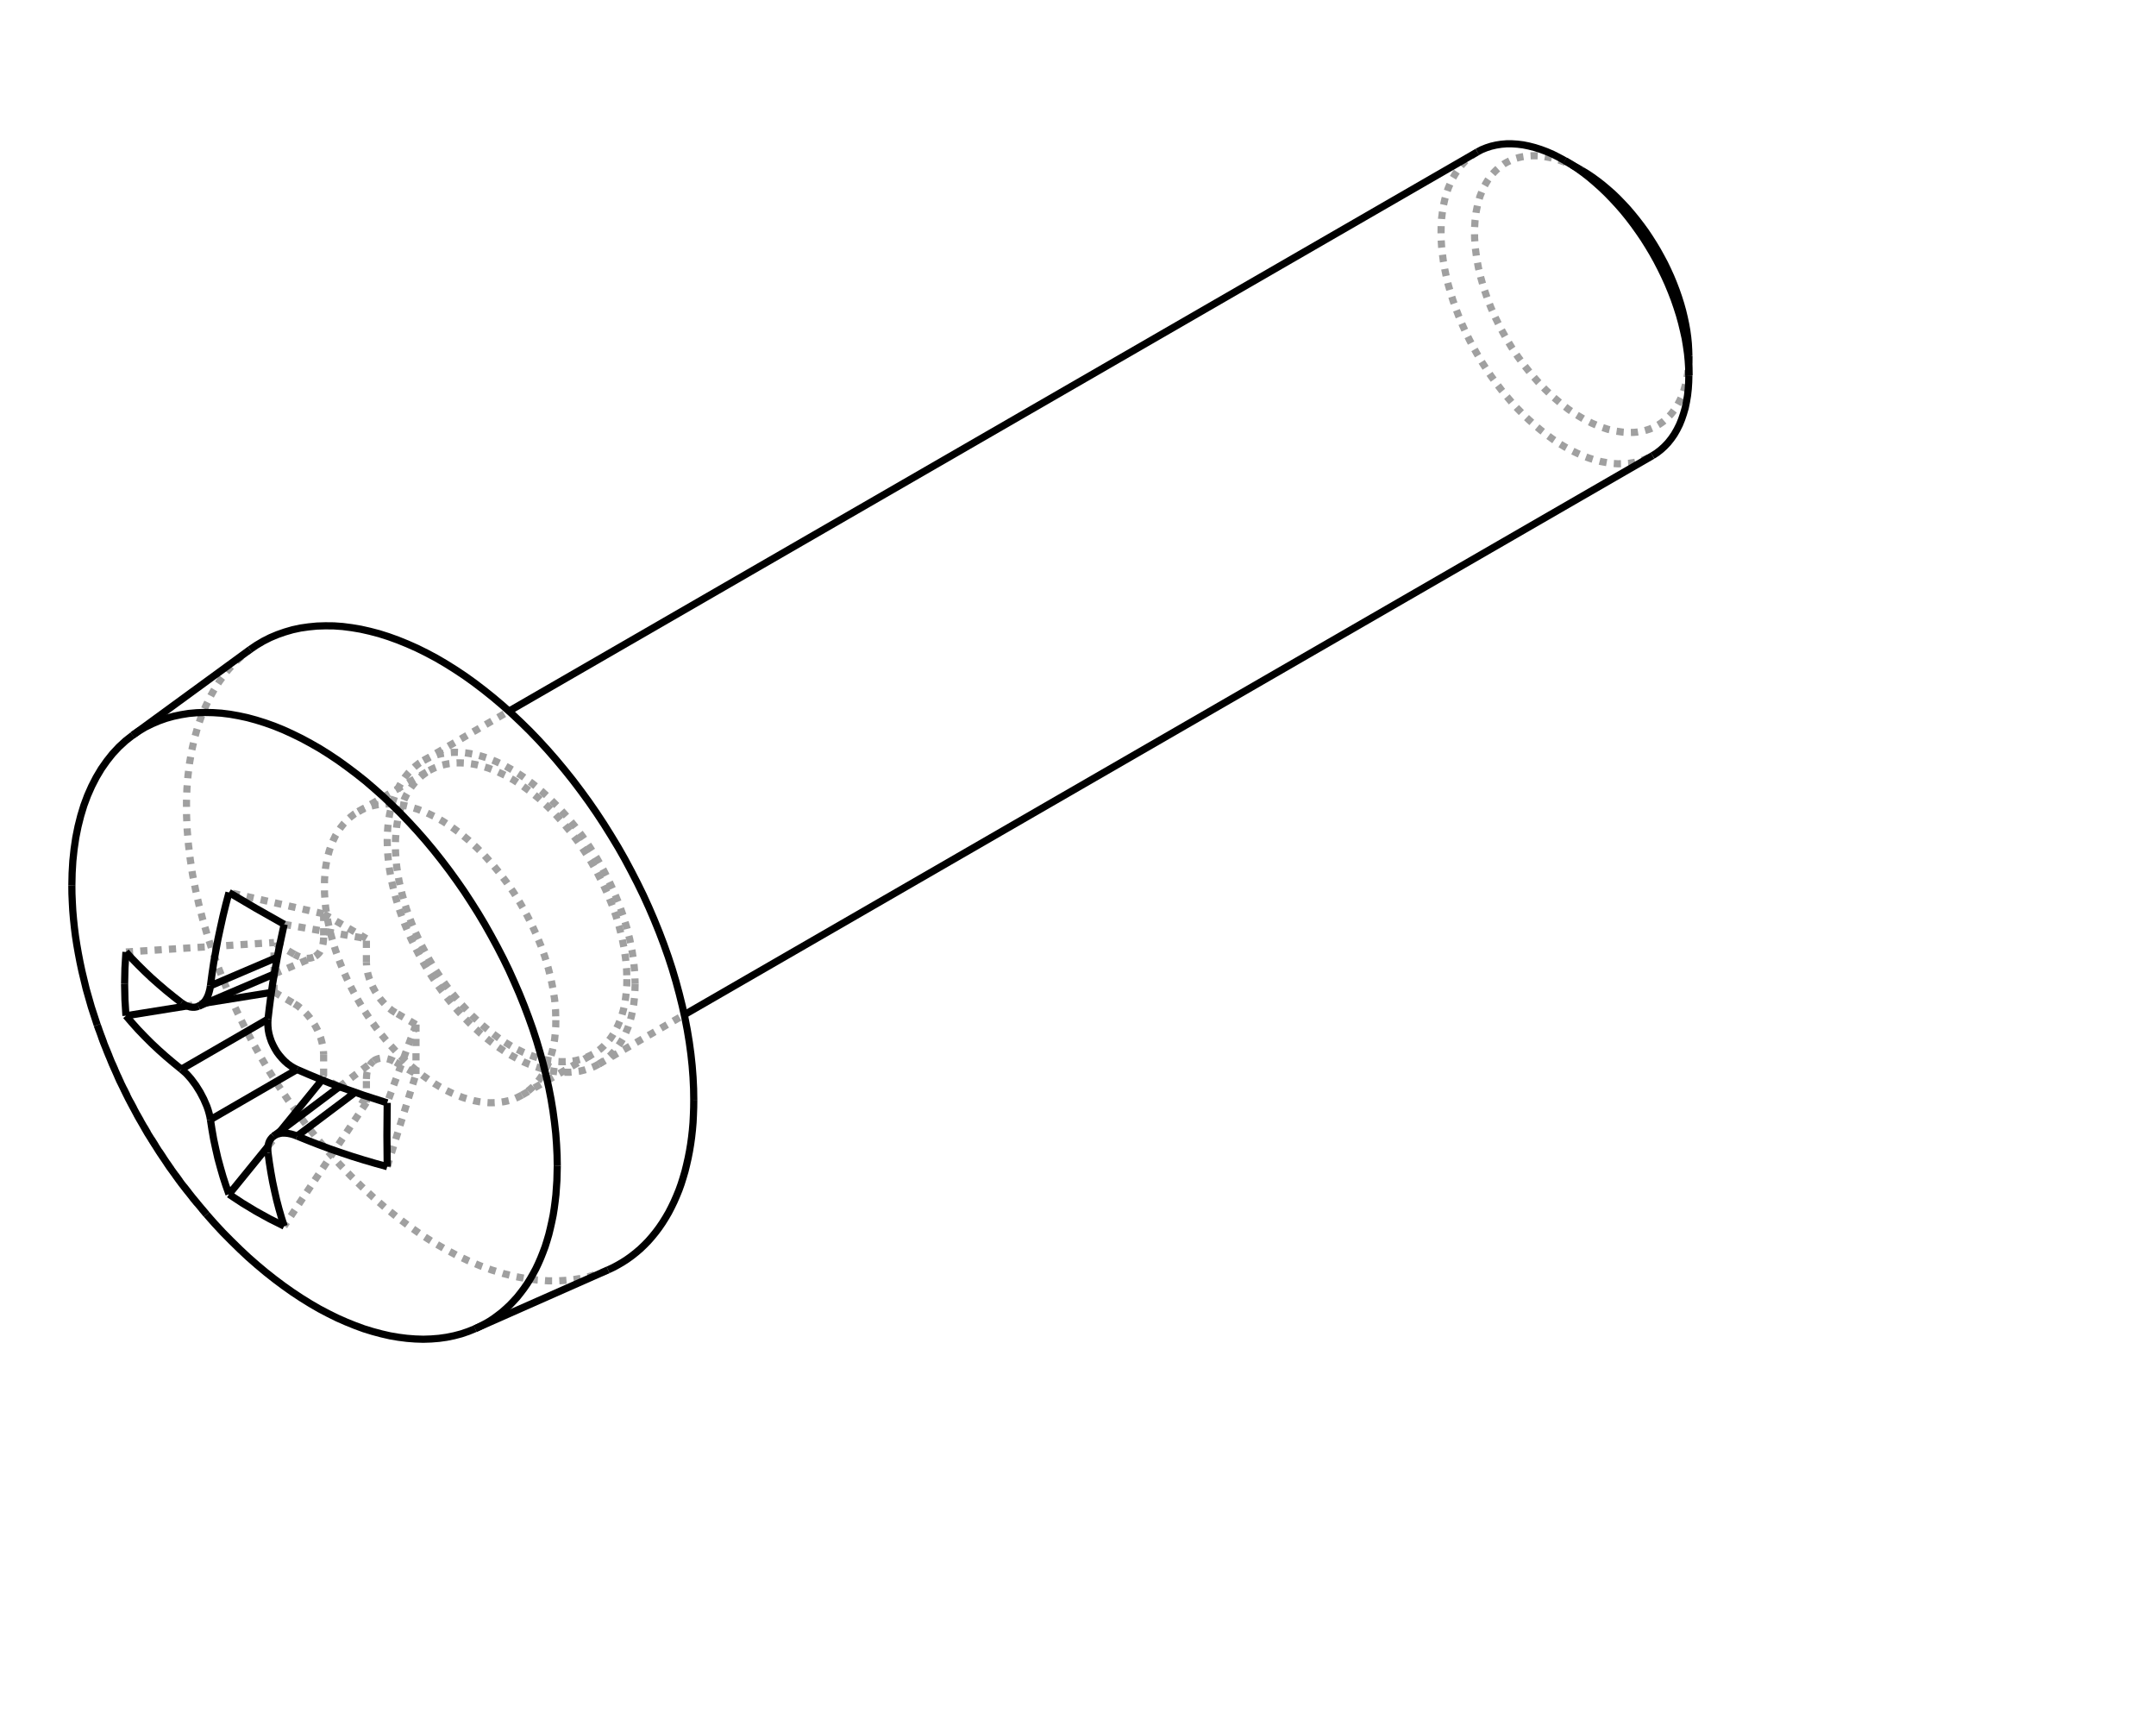
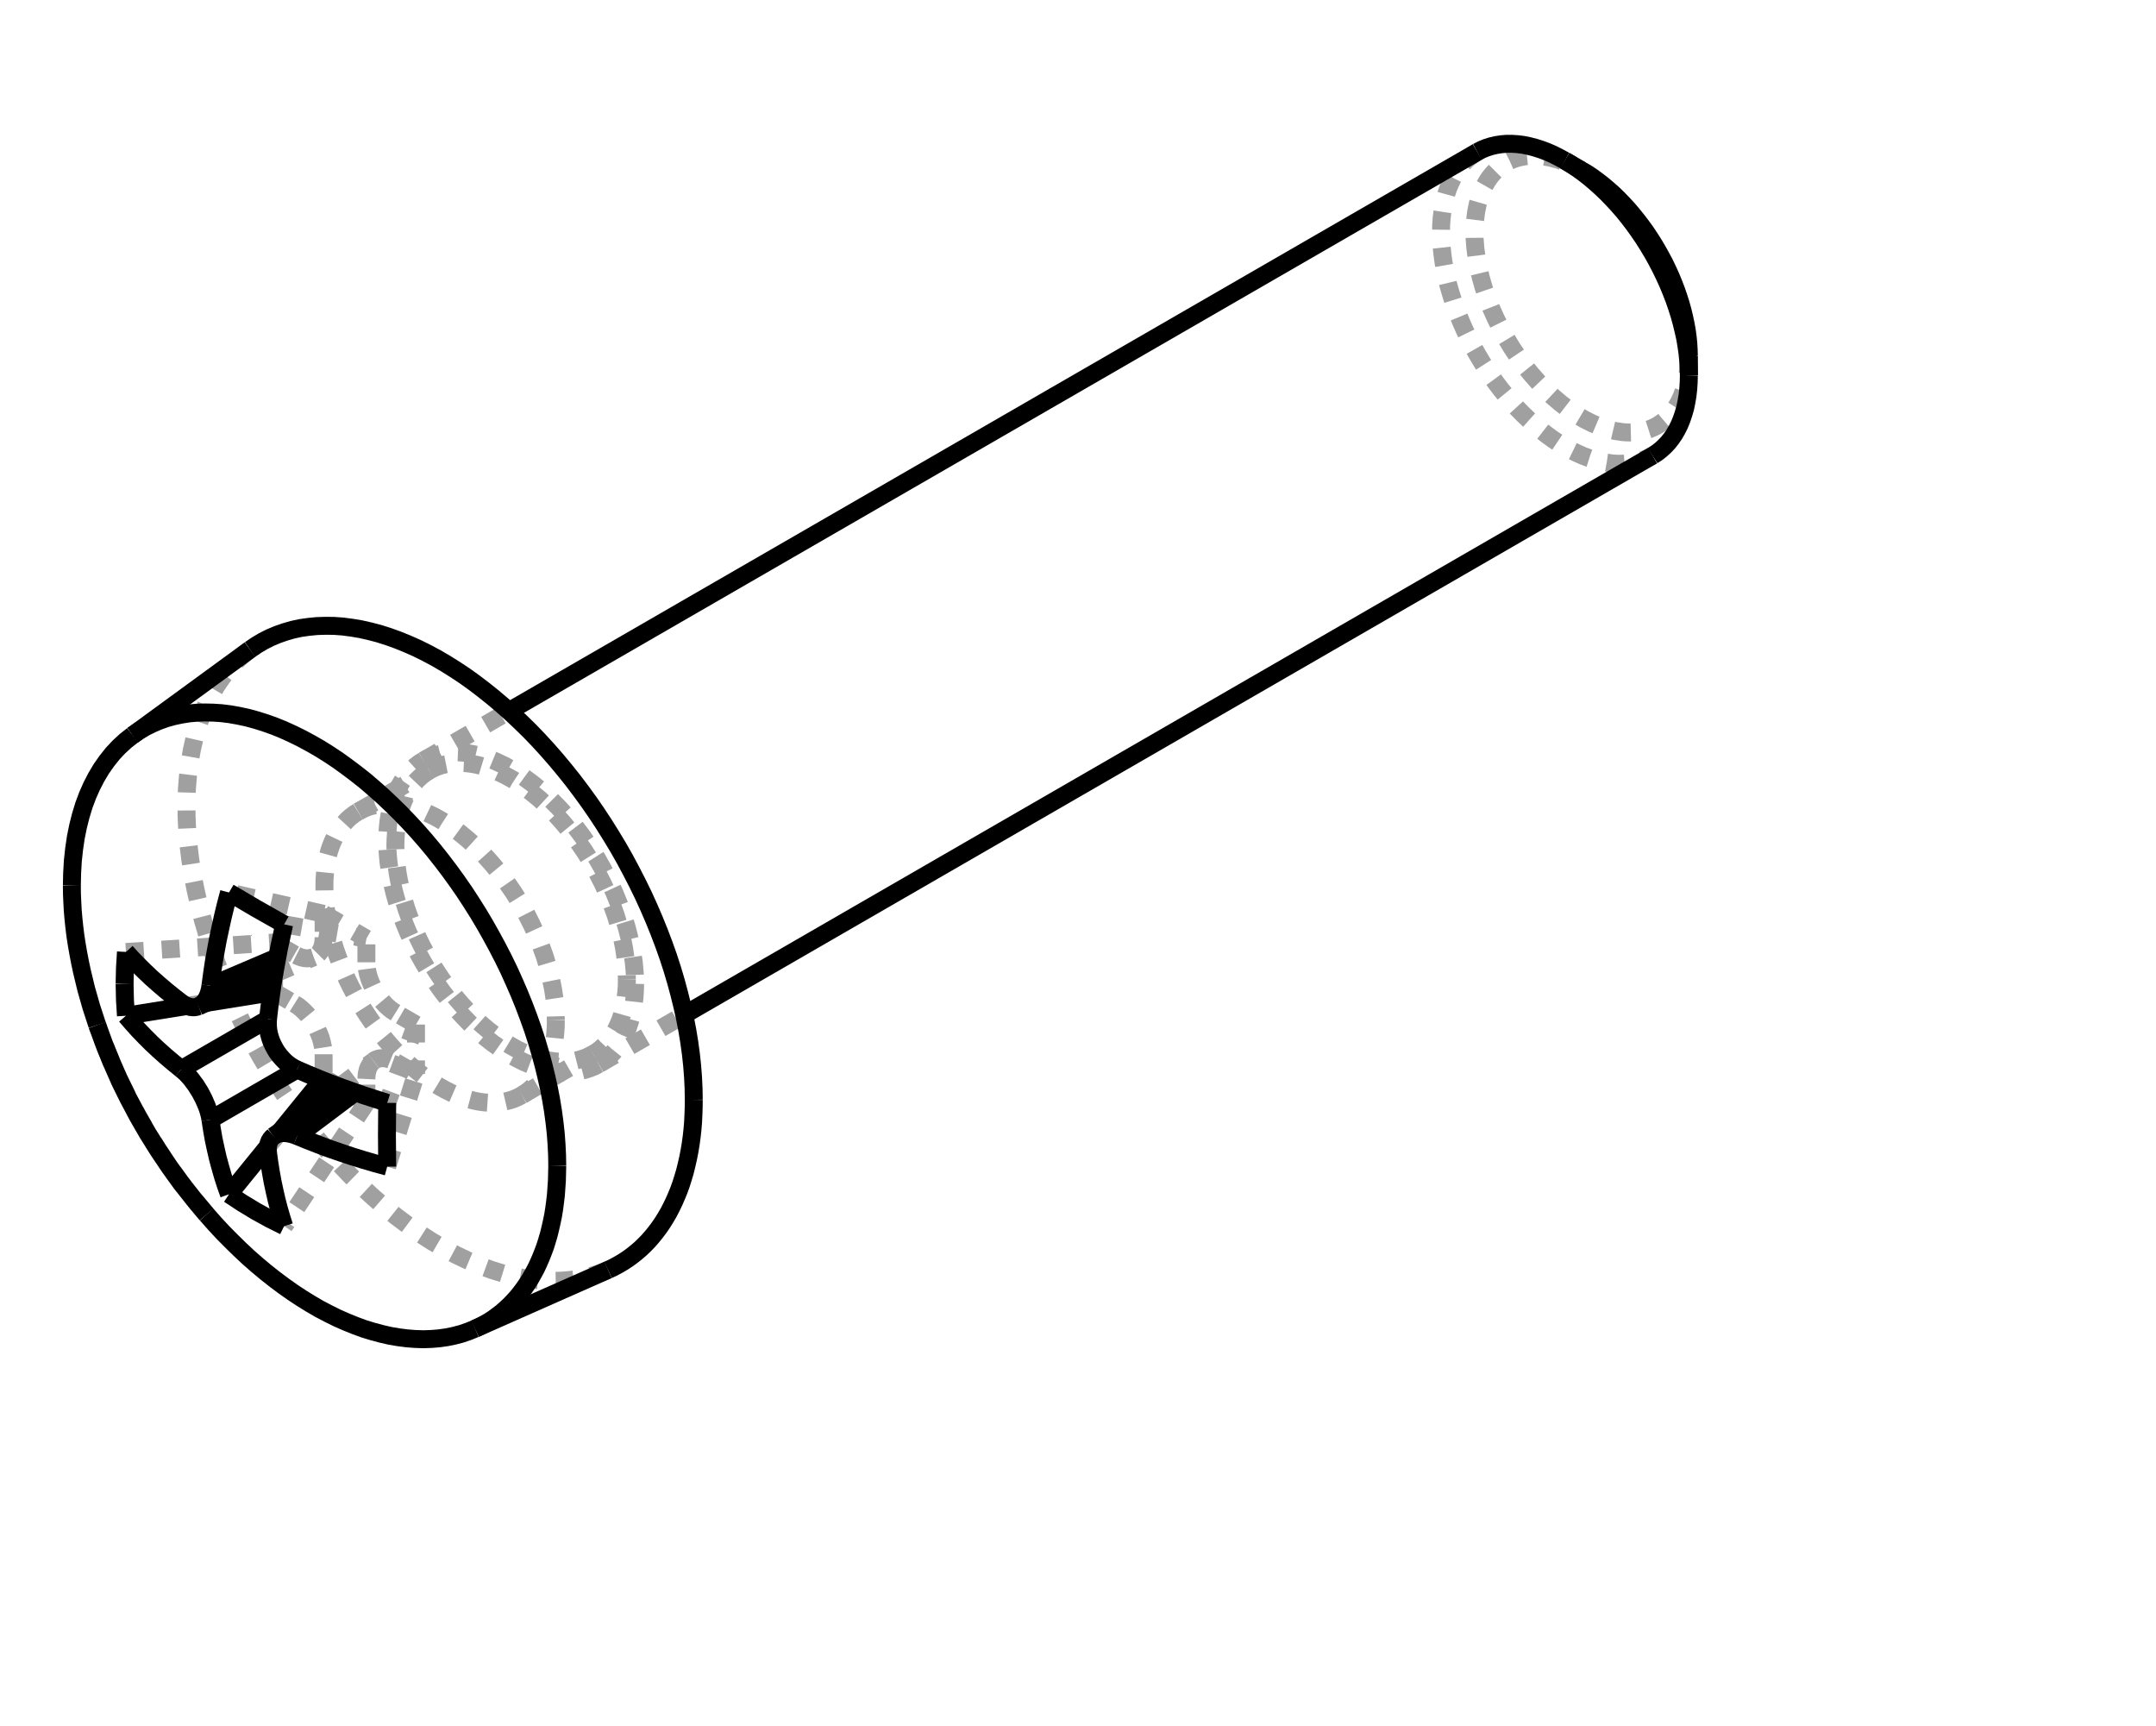
<svg xmlns="http://www.w3.org/2000/svg" width="300.0" height="240.0">
-   <g transform="scale(12.47999, -12.47999)   translate(4.907218,-10.62701)" stroke-width="0.08" fill="none">
-     <g stroke="rgb(160,160,160)" fill="none" stroke-dasharray="0.08,0.08">
+   <g transform="scale(12.47999, -12.47999)   translate(4.907218,-10.62701)" stroke-width="0.2" fill="none">
+     <g stroke="rgb(160,160,160)" fill="none" stroke-dasharray="0.2,0.2">
      <path d="M11.564,8.933 L11.517,8.903 L11.473,8.869 L11.431,8.832 L11.392,8.79 L11.356,8.745 L11.323,8.696 L11.292,8.644 L11.265,8.588 L11.24,8.529 L11.219,8.467 L11.201,8.402 L11.186,8.334 L11.175,8.264 L11.166,8.191 L11.161,8.116 L11.16,8.038 L11.161,7.959 L11.166,7.878 L11.175,7.796 L11.186,7.712 L11.201,7.627 L11.219,7.541 L11.24,7.454 L11.265,7.367 L11.292,7.28 L11.323,7.192 L11.356,7.105 L11.392,7.018 L11.431,6.931 L11.473,6.845 L11.517,6.76 L11.564,6.677 L11.613,6.594 L11.665,6.513 L11.718,6.434 L11.774,6.357 L11.831,6.282 L11.89,6.21 L11.95,6.14 L12.012,6.072 L12.076,6.007 L12.14,5.946 L12.206,5.887 L12.272,5.832 L12.339,5.78 L12.406,5.731 L12.473,5.686 L12.541,5.645 L12.609,5.608 L12.677,5.575 L12.744,5.545 L12.811,5.52 L12.877,5.499 L12.942,5.482 L13.007,5.47 L13.07,5.461 L13.132,5.457 L13.193,5.458 L13.252,5.462 L13.309,5.471 L13.364,5.484 L13.418,5.501 L13.469,5.523 L13.518,5.548 " />
      <path d="M13.923,6.659 L13.92,6.559 L13.91,6.464 L13.894,6.373 L13.871,6.288 L13.843,6.208 L13.826,6.171 L13.808,6.135 L13.789,6.101 L13.768,6.068 L13.745,6.037 L13.722,6.008 L13.696,5.981 L13.67,5.956 L13.642,5.932 L13.613,5.911 L13.583,5.891 L13.552,5.873 L13.52,5.858 L13.486,5.844 L13.452,5.833 L13.416,5.823 L13.38,5.816 L13.342,5.81 L13.304,5.807 L13.265,5.806 L13.226,5.807 L13.185,5.81 L13.103,5.822 L13.018,5.842 L12.932,5.871 L12.845,5.908 L12.757,5.952 L12.669,6.004 L12.582,6.063 L12.495,6.13 L12.409,6.203 L12.325,6.282 L12.244,6.367 L12.165,6.457 L12.089,6.552 L12.016,6.651 L11.947,6.754 L11.883,6.861 L11.823,6.97 L11.768,7.081 L11.718,7.193 L11.674,7.306 L11.635,7.42 L11.603,7.533 L11.576,7.645 L11.556,7.756 L11.542,7.864 L11.534,7.97 L11.533,8.072 L11.539,8.17 L11.551,8.264 L11.569,8.353 L11.593,8.436 L11.624,8.514 L11.641,8.55 L11.661,8.585 L11.681,8.618 L11.703,8.65 L11.726,8.679 L11.751,8.707 L11.777,8.733 L11.804,8.757 L11.833,8.779 L11.862,8.8 L11.893,8.818 L11.925,8.834 L11.959,8.849 L11.993,8.861 L12.028,8.871 L12.064,8.879 L12.101,8.885 L12.139,8.889 L12.178,8.891 L12.217,8.891 L12.257,8.889 L12.298,8.884 L12.381,8.869 L12.466,8.846 L12.553,8.815 L12.64,8.775 L12.728,8.728 " />
      <path d="M-0.497,-0.662 L-0.534,-0.639 L-0.57,-0.611 L-0.605,-0.579 L-0.638,-0.543 L-0.67,-0.505 L-0.7,-0.463 L-0.727,-0.42 L-0.751,-0.374 L-0.772,-0.328 L-0.79,-0.281 L-0.804,-0.234 L-0.814,-0.188 L-0.82,-0.143 L-0.822,-0.1 " />
      <path d="M-0.269,-0.794 L-0.497,-0.662 " />
      <path d="M-0.269,-0.794 L-0.59,-1.667 " />
      <path d="M-0.269,-0.794 L-0.269,-1.345 " />
      <path d="M-0.59,-2.378 L-0.269,-1.345 " />
      <path d="M-0.497,-1.213 L-0.269,-1.345 " />
      <path d="M-0.822,-1.401 L-0.821,-1.382 L-0.82,-1.363 L-0.818,-1.345 L-0.815,-1.328 L-0.811,-1.312 L-0.807,-1.296 L-0.801,-1.281 L-0.795,-1.267 L-0.788,-1.254 L-0.78,-1.241 L-0.772,-1.229 L-0.763,-1.219 L-0.753,-1.209 L-0.742,-1.201 " />
      <path d="M-0.742,-1.201 L-0.729,-1.191 L-0.715,-1.184 L-0.7,-1.178 L-0.684,-1.173 L-0.667,-1.17 L-0.65,-1.169 L-0.632,-1.169 L-0.614,-1.171 L-0.595,-1.174 L-0.576,-1.179 L-0.557,-1.185 L-0.537,-1.193 L-0.517,-1.202 L-0.497,-1.213 " />
      <path d="M-0.822,-1.664 L-0.822,-1.401 " />
      <path d="M-0.822,-1.664 L-1.739,-3.041 " />
      <path d="M-0.822,-1.664 L-1.126,-1.489 " />
      <path d="M-1.141,-1.48 L-1.299,-1.389 " />
      <path d="M-1.919,-2.151 L-1.78,-1.98 " />
      <path d="M-1.318,-1.412 L-1.299,-1.389 " />
      <path d="M-1.299,-1.125 L-1.299,-1.389 " />
      <path d="M-1.299,0.176 L-1.3,0.153 L-1.302,0.131 L-1.305,0.111 L-1.309,0.091 L-1.314,0.072 L-1.321,0.054 L-1.329,0.037 L-1.337,0.022 L-1.347,0.007 L-1.358,-0.005 L-1.37,-0.017 L-1.383,-0.027 L-1.396,-0.036 L-1.411,-0.043 " />
      <path d="M-1.411,-0.043 L-1.424,-0.047 L-1.437,-0.051 L-1.451,-0.054 L-1.465,-0.055 L-1.48,-0.056 L-1.495,-0.055 L-1.51,-0.054 L-1.526,-0.051 L-1.542,-0.047 L-1.558,-0.042 L-1.574,-0.036 L-1.591,-0.029 L-1.607,-0.021 L-1.624,-0.012 " />
      <path d="M-1.299,0.44 L-1.299,0.176 " />
      <path d="M-1.299,0.44 L-2.354,0.678 " />
      <path d="M-1.624,-0.563 L-1.587,-0.586 L-1.552,-0.614 L-1.517,-0.646 L-1.483,-0.681 L-1.451,-0.72 L-1.421,-0.761 L-1.394,-0.805 L-1.37,-0.85 L-1.349,-0.897 L-1.331,-0.944 L-1.318,-0.991 L-1.308,-1.037 L-1.301,-1.082 L-1.299,-1.125 " />
      <path d="M-1.852,-0.431 L-1.624,-0.563 " />
      <path d="M-1.852,-0.431 L-1.882,-0.436 " />
      <path d="M-2.604,-0.552 L-2.822,-0.587 " />
      <path d="M-1.739,0.323 L-0.822,0.164 " />
      <path d="M-0.822,-0.1 L-0.822,0.164 " />
      <path d="M-1.299,0.44 L-0.822,0.164 " />
      <path d="M-3.503,0.015 L-1.852,0.12 " />
      <path d="M-1.624,-0.012 L-1.852,0.12 " />
      <path d="M-1.852,-0.431 L-1.852,-0.248 " />
      <path d="M-1.852,-0.231 L-1.852,0.12 " />
      <path d="M2.082,-0.288 L2.081,-0.36 L2.076,-0.43 L2.068,-0.498 L2.058,-0.564 L2.044,-0.628 L2.027,-0.688 L2.007,-0.746 L1.984,-0.801 L1.959,-0.853 L1.93,-0.902 L1.899,-0.948 L1.865,-0.99 L1.828,-1.029 L1.79,-1.064 L1.748,-1.096 L1.704,-1.123 " />
      <path d="M1.704,-1.123 L1.659,-1.147 L1.611,-1.167 L1.561,-1.183 L1.509,-1.196 L1.455,-1.204 L1.4,-1.208 L1.344,-1.208 L1.286,-1.205 L1.227,-1.197 L1.167,-1.185 L1.106,-1.169 L1.044,-1.15 L0.981,-1.126 L0.918,-1.099 L0.855,-1.068 L0.792,-1.033 L0.729,-0.995 L0.665,-0.953 L0.603,-0.907 L0.54,-0.859 L0.478,-0.807 L0.417,-0.752 L0.357,-0.695 L0.298,-0.634 L0.24,-0.571 L0.184,-0.506 L0.129,-0.438 L0.075,-0.368 L0.023,-0.296 L-0.027,-0.222 L-0.075,-0.147 L-0.121,-0.07 L-0.164,0.009 L-0.206,0.088 L-0.245,0.168 L-0.281,0.249 L-0.315,0.33 L-0.346,0.412 L-0.375,0.494 L-0.4,0.575 L-0.423,0.657 L-0.443,0.738 L-0.46,0.818 L-0.474,0.897 L-0.485,0.976 L-0.492,1.053 L-0.497,1.128 L-0.499,1.202 L-0.497,1.275 L-0.492,1.345 L-0.485,1.413 L-0.474,1.479 L-0.46,1.542 L-0.443,1.603 L-0.423,1.661 L-0.4,1.716 L-0.375,1.768 L-0.346,1.817 L-0.315,1.862 L-0.281,1.905 L-0.245,1.943 L-0.206,1.978 L-0.164,2.01 L-0.121,2.038 " />
      <path d="M-0.121,2.038 L-0.086,2.056 L-0.051,2.072 L-0.014,2.086 L0.023,2.098 L0.062,2.107 L0.102,2.115 L0.142,2.12 L0.184,2.123 L0.226,2.123 L0.269,2.121 L0.313,2.117 L0.357,2.111 L0.402,2.103 L0.448,2.092 L0.54,2.064 L0.634,2.027 L0.729,1.982 L0.824,1.929 L0.918,1.867 L1.013,1.798 L1.106,1.722 L1.197,1.638 L1.286,1.549 L1.372,1.453 L1.455,1.352 L1.535,1.247 L1.611,1.136 L1.682,1.023 L1.748,0.906 L1.809,0.787 L1.865,0.666 L1.915,0.543 L1.959,0.421 L1.996,0.298 L2.027,0.177 L2.051,0.057 L2.068,-0.061 L2.079,-0.176 L2.082,-0.288 " />
      <path d="M1.29,-0.745 L1.289,-0.817 L1.284,-0.888 L1.277,-0.956 L1.266,-1.021 L1.252,-1.085 L1.235,-1.146 L1.215,-1.204 L1.192,-1.259 L1.167,-1.311 L1.138,-1.36 L1.107,-1.405 L1.073,-1.447 L1.037,-1.486 L0.998,-1.521 L0.956,-1.553 L0.913,-1.58 " />
      <path d="M0.913,-1.58 L0.867,-1.604 L0.819,-1.625 L0.769,-1.641 L0.717,-1.653 L0.663,-1.661 L0.608,-1.665 L0.552,-1.666 L0.494,-1.662 L0.435,-1.654 L0.375,-1.642 L0.314,-1.626 L0.252,-1.607 L0.189,-1.583 L0.126,-1.556 L0.063,-1.525 L2.8515149547999626e-13,-1.49 L-0.063,-1.452 L-0.126,-1.41 L-0.189,-1.365 L-0.252,-1.316 L-0.314,-1.264 L-0.375,-1.21 L-0.435,-1.152 L-0.494,-1.092 L-0.552,-1.028 L-0.608,-0.963 L-0.663,-0.895 L-0.717,-0.825 L-0.769,-0.753 L-0.819,-0.679 L-0.867,-0.604 L-0.912,-0.527 L-0.956,-0.449 L-0.998,-0.369 L-1.037,-0.289 L-1.073,-0.208 L-1.107,-0.127 L-1.138,-0.045 L-1.167,0.036 L-1.192,0.118 L-1.215,0.199 L-1.235,0.28 L-1.252,0.361 L-1.266,0.44 L-1.277,0.518 L-1.284,0.595 L-1.289,0.671 L-1.29,0.745 L-1.289,0.817 L-1.284,0.888 L-1.277,0.956 L-1.266,1.021 L-1.252,1.085 L-1.235,1.146 L-1.215,1.204 L-1.192,1.259 L-1.167,1.311 L-1.138,1.36 L-1.107,1.405 L-1.073,1.447 L-1.037,1.486 L-0.998,1.521 L-0.956,1.553 L-0.912,1.58 " />
      <path d="M-0.912,1.58 L-0.878,1.599 L-0.843,1.615 L-0.806,1.629 L-0.769,1.641 L-0.73,1.65 L-0.69,1.658 L-0.65,1.663 L-0.608,1.665 L-0.566,1.666 L-0.523,1.664 L-0.479,1.66 L-0.435,1.654 L-0.39,1.646 L-0.344,1.635 L-0.252,1.607 L-0.158,1.57 L-0.063,1.525 L0.032,1.471 L0.126,1.41 L0.221,1.341 L0.314,1.264 L0.405,1.181 L0.494,1.092 L0.58,0.996 L0.663,0.895 L0.743,0.789 L0.819,0.679 L0.89,0.565 L0.956,0.449 L1.017,0.329 L1.073,0.208 L1.123,0.086 L1.167,-0.036 L1.204,-0.159 L1.235,-0.28 L1.259,-0.4 L1.277,-0.518 L1.287,-0.633 L1.29,-0.745 " />
      <path d="M2.174,-0.34 L2.172,-0.418 L2.167,-0.493 L2.159,-0.566 L2.147,-0.636 L2.132,-0.704 L2.114,-0.769 L2.093,-0.831 L2.068,-0.89 L2.041,-0.946 L2.01,-0.998 L1.977,-1.047 L1.941,-1.092 L1.902,-1.134 L1.86,-1.172 L1.816,-1.205 L1.769,-1.235 " />
      <path d="M1.769,-1.235 L1.72,-1.261 L1.668,-1.282 L1.615,-1.299 L1.56,-1.313 L1.502,-1.321 L1.443,-1.326 L1.383,-1.326 L1.321,-1.322 L1.257,-1.314 L1.193,-1.301 L1.128,-1.284 L1.062,-1.263 L0.995,-1.238 L0.927,-1.209 L0.86,-1.175 L0.792,-1.138 L0.724,-1.097 L0.657,-1.052 L0.589,-1.004 L0.522,-0.952 L0.456,-0.897 L0.391,-0.838 L0.326,-0.776 L0.263,-0.711 L0.201,-0.644 L0.141,-0.574 L0.082,-0.501 L0.024,-0.426 L-0.031,-0.349 L-0.085,-0.27 L-0.136,-0.189 L-0.185,-0.107 L-0.232,-0.023 L-0.276,0.062 L-0.318,0.148 L-0.357,0.234 L-0.393,0.321 L-0.427,0.409 L-0.457,0.496 L-0.485,0.584 L-0.509,0.671 L-0.53,0.757 L-0.548,0.843 L-0.563,0.928 L-0.575,1.012 L-0.583,1.095 L-0.588,1.176 L-0.59,1.255 L-0.588,1.332 L-0.583,1.407 L-0.575,1.48 L-0.563,1.551 L-0.548,1.619 L-0.53,1.684 L-0.509,1.746 L-0.485,1.805 L-0.457,1.861 L-0.427,1.913 L-0.393,1.962 L-0.357,2.007 L-0.318,2.048 L-0.276,2.086 L-0.232,2.12 L-0.185,2.149 " />
      <path d="M-0.185,2.149 L-0.148,2.169 L-0.111,2.186 L-0.071,2.201 L-0.031,2.214 L0.01,2.224 L0.053,2.232 L0.096,2.237 L0.141,2.24 L0.186,2.241 L0.232,2.239 L0.279,2.235 L0.326,2.228 L0.375,2.219 L0.423,2.208 L0.473,2.194 L0.522,2.178 L0.572,2.159 L0.623,2.138 L0.724,2.09 L0.826,2.033 L0.927,1.967 L1.028,1.893 L1.128,1.811 L1.225,1.722 L1.321,1.626 L1.413,1.524 L1.502,1.416 L1.588,1.302 L1.668,1.184 L1.745,1.063 L1.816,0.938 L1.881,0.81 L1.941,0.68 L1.994,0.55 L2.041,0.418 L2.081,0.287 L2.114,0.157 L2.14,0.028 L2.159,-0.098 L2.17,-0.221 L2.174,-0.34 " />
      <path d="M-2.604,-2.911 L-2.701,-2.797 L-2.796,-2.678 L-2.889,-2.557 L-2.979,-2.433 L-3.067,-2.307 L-3.152,-2.178 L-3.234,-2.046 L-3.313,-1.913 L-3.389,-1.778 L-3.462,-1.641 L-3.531,-1.503 L-3.597,-1.364 L-3.659,-1.223 L-3.718,-1.082 L-3.772,-0.941 L-3.823,-0.8 " />
      <path d="M1.872,-3.529 L1.822,-3.55 L1.77,-3.569 L1.718,-3.586 L1.664,-3.602 L1.61,-3.615 L1.555,-3.626 L1.499,-3.635 L1.442,-3.642 L1.384,-3.647 L1.325,-3.65 L1.266,-3.651 L1.206,-3.651 L1.084,-3.642 L0.96,-3.626 L0.833,-3.602 L0.705,-3.57 L0.575,-3.53 L0.444,-3.482 L0.312,-3.426 L0.179,-3.363 L0.046,-3.292 L-0.088,-3.214 L-0.221,-3.129 L-0.353,-3.036 L-0.485,-2.937 L-0.616,-2.832 L-0.745,-2.72 L-0.873,-2.602 L-0.999,-2.479 L-1.123,-2.349 L-1.244,-2.215 L-1.362,-2.076 L-1.477,-1.932 L-1.59,-1.784 L-1.698,-1.632 L-1.803,-1.476 L-1.904,-1.317 L-2,-1.155 L-2.092,-0.99 L-2.179,-0.823 L-2.262,-0.655 L-2.34,-0.485 L-2.412,-0.314 L-2.479,-0.142 L-2.54,0.03 L-2.596,0.202 L-2.646,0.374 L-2.69,0.545 L-2.728,0.714 L-2.761,0.882 L-2.786,1.048 L-2.806,1.212 L-2.82,1.373 L-2.827,1.531 L-2.828,1.686 L-2.823,1.836 L-2.811,1.983 L-2.793,2.126 L-2.769,2.263 L-2.739,2.396 L-2.703,2.523 L-2.661,2.645 L-2.612,2.76 L-2.558,2.87 L-2.529,2.922 L-2.499,2.973 L-2.467,3.022 L-2.433,3.07 L-2.399,3.115 L-2.363,3.16 L-2.325,3.202 L-2.287,3.242 L-2.247,3.281 L-2.206,3.318 L-2.163,3.353 L-2.12,3.386 " />
      <path d="M-1.123,-1.487 L-0.742,-1.201 " />
      <path d="M-1.849,-0.23 L-1.411,-0.043 " />
      <path d="M0.913,-1.58 L1.704,-1.123 " />
      <path d="M-0.912,1.58 L-0.121,2.038 " />
      <path d="M1.769,-1.235 L2.722,-0.685 " />
      <path d="M-0.185,2.149 L0.768,2.7 " />
    </g>
    <g stroke="rgb(0,0,0)" fill="none">
      <path d="M13.923,6.443 L13.921,6.522 L13.916,6.603 L13.908,6.686 L13.896,6.77 L13.882,6.855 L13.863,6.94 L13.842,7.027 L13.818,7.114 L13.79,7.202 L13.76,7.289 L13.726,7.377 L13.69,7.464 L13.651,7.55 L13.609,7.636 L13.565,7.721 L13.518,7.805 L13.469,7.887 L13.418,7.968 L13.364,8.047 L13.309,8.124 L13.252,8.199 L13.193,8.272 L13.132,8.342 L13.07,8.409 L13.007,8.474 L12.942,8.536 L12.877,8.594 L12.811,8.65 L12.744,8.702 L12.677,8.75 L12.609,8.795 L12.541,8.836 " />
      <path d="M12.541,8.836 L12.473,8.873 L12.406,8.907 L12.339,8.936 L12.272,8.961 L12.206,8.982 L12.14,8.999 L12.076,9.012 L12.012,9.02 L11.95,9.024 L11.89,9.024 L11.831,9.019 L11.774,9.01 L11.718,8.997 L11.665,8.98 L11.613,8.959 L11.564,8.933 " />
      <path d="M13.518,5.548 L13.565,5.578 L13.609,5.612 L13.651,5.65 L13.69,5.691 L13.726,5.736 L13.76,5.785 L13.79,5.837 L13.818,5.893 L13.842,5.952 L13.863,6.014 L13.882,6.079 L13.896,6.147 L13.908,6.218 L13.916,6.29 L13.921,6.366 L13.923,6.443 " />
      <path d="M13.923,6.443 L13.923,6.659 " />
      <path d="M12.728,8.728 L12.787,8.693 L12.845,8.654 L12.903,8.612 L12.961,8.567 L13.018,8.519 L13.075,8.469 L13.131,8.415 L13.185,8.359 L13.239,8.301 L13.291,8.24 L13.342,8.177 L13.392,8.112 L13.44,8.046 L13.486,7.977 L13.53,7.908 L13.573,7.836 L13.613,7.764 L13.652,7.691 L13.688,7.616 L13.722,7.541 L13.753,7.466 L13.782,7.39 L13.808,7.315 L13.832,7.239 L13.853,7.164 L13.871,7.089 L13.887,7.014 L13.9,6.941 L13.91,6.868 L13.917,6.797 L13.921,6.727 L13.923,6.659 " />
      <path d="M-1.919,-0.733 L-1.921,-0.772 L-1.92,-0.813 L-1.916,-0.855 L-1.908,-0.898 L-1.896,-0.941 L-1.881,-0.984 L-1.862,-1.025 L-1.842,-1.063 L-1.819,-1.101 L-1.792,-1.137 L-1.763,-1.171 L-1.732,-1.203 L-1.699,-1.232 L-1.664,-1.257 L-1.629,-1.278 L-1.595,-1.295 " />
      <path d="M-1.595,-1.295 L-1.475,-1.347 L-1.354,-1.397 L-1.231,-1.446 L-1.106,-1.493 L-0.851,-1.583 L-0.59,-1.667 " />
      <path d="M-0.59,-1.667 L-0.593,-2.031 L-0.59,-2.378 " />
      <path d="M-0.59,-2.378 L-0.721,-2.342 L-0.851,-2.304 L-0.98,-2.264 L-1.106,-2.222 L-1.231,-2.179 L-1.354,-2.133 L-1.475,-2.086 L-1.595,-2.037 " />
      <path d="M-1.595,-2.037 L-1.629,-2.024 L-1.664,-2.014 L-1.699,-2.007 L-1.732,-2.004 L-1.763,-2.004 L-1.792,-2.009 L-1.819,-2.017 L-1.842,-2.028 L-1.857,-2.038 " />
      <path d="M-1.857,-2.038 L-1.874,-2.053 L-1.889,-2.071 L-1.902,-2.092 L-1.911,-2.115 L-1.917,-2.14 L-1.921,-2.167 L-1.921,-2.195 L-1.919,-2.224 " />
      <path d="M-1.919,-2.224 L-1.904,-2.334 L-1.887,-2.441 L-1.868,-2.546 L-1.846,-2.649 L-1.823,-2.75 L-1.797,-2.849 L-1.769,-2.946 L-1.739,-3.041 " />
      <path d="M-1.739,-3.041 L-1.899,-2.961 L-2.055,-2.875 L-2.207,-2.783 L-2.354,-2.686 " />
      <path d="M-1.126,-1.489 L-1.141,-1.48 " />
      <path d="M-2.354,-2.686 L-1.919,-2.151 " />
      <path d="M-1.78,-1.98 L-1.318,-1.412 " />
      <path d="M-2.354,-2.686 L-2.389,-2.588 L-2.421,-2.489 L-2.45,-2.388 L-2.478,-2.285 L-2.502,-2.18 L-2.525,-2.073 L-2.544,-1.964 L-2.561,-1.854 " />
      <path d="M-2.886,-0.55 L-2.862,-0.566 L-2.837,-0.58 L-2.812,-0.59 L-2.787,-0.598 L-2.762,-0.601 L-2.738,-0.601 L-2.715,-0.597 L-2.693,-0.589 " />
      <path d="M-2.693,-0.589 L-2.677,-0.581 L-2.656,-0.567 L-2.636,-0.548 L-2.617,-0.525 L-2.601,-0.498 L-2.587,-0.468 L-2.576,-0.434 L-2.567,-0.399 L-2.561,-0.362 " />
      <path d="M-2.561,-0.362 L-2.544,-0.235 L-2.525,-0.106 L-2.502,0.023 L-2.478,0.153 L-2.45,0.284 L-2.421,0.415 L-2.389,0.546 L-2.354,0.678 " />
      <path d="M-2.561,-1.854 L-2.567,-1.82 L-2.576,-1.783 L-2.587,-1.745 L-2.601,-1.705 L-2.636,-1.624 L-2.677,-1.546 L-2.724,-1.471 L-2.777,-1.4 L-2.805,-1.368 L-2.832,-1.339 L-2.86,-1.314 L-2.886,-1.292 " />
      <path d="M-2.886,-1.292 L-2.973,-1.221 L-3.057,-1.15 L-3.139,-1.077 L-3.218,-1.003 L-3.293,-0.928 L-3.366,-0.852 L-3.436,-0.774 L-3.503,-0.696 " />
      <path d="M-1.882,-0.436 L-2.604,-0.552 " />
      <path d="M-2.822,-0.587 L-3.503,-0.696 " />
      <path d="M-1.739,0.323 L-1.797,0.054 L-1.846,-0.212 L-1.868,-0.343 L-1.887,-0.474 L-1.904,-0.604 L-1.919,-0.733 " />
      <path d="M-2.354,0.678 L-2.055,0.502 L-1.739,0.323 " />
      <path d="M-3.503,0.015 L-3.436,-0.059 L-3.366,-0.131 L-3.293,-0.203 L-3.218,-0.274 L-3.139,-0.344 L-3.057,-0.414 L-2.973,-0.482 L-2.886,-0.55 " />
      <path d="M-3.503,-0.696 L-3.514,-0.52 L-3.518,-0.342 " />
      <path d="M-1.852,-0.248 L-1.852,-0.231 " />
      <path d="M-3.518,-0.342 L-3.514,-0.164 L-3.503,0.015 " />
      <path d="M1.306,-2.371 L1.302,-2.534 L1.291,-2.692 L1.282,-2.769 L1.272,-2.845 L1.26,-2.92 L1.245,-2.993 L1.229,-3.064 L1.212,-3.134 L1.192,-3.202 L1.171,-3.269 L1.147,-3.333 L1.122,-3.396 L1.095,-3.458 L1.067,-3.517 L1.036,-3.574 L1.004,-3.63 L0.971,-3.683 L0.935,-3.735 L0.898,-3.784 L0.86,-3.832 L0.819,-3.877 L0.778,-3.92 L0.734,-3.961 L0.69,-4 L0.643,-4.036 L0.596,-4.071 L0.547,-4.103 L0.496,-4.132 L0.444,-4.159 L0.391,-4.184 " />
      <path d="M0.391,-4.184 L0.315,-4.215 L0.236,-4.242 L0.156,-4.263 L0.073,-4.28 L-0.012,-4.292 L-0.099,-4.299 L-0.188,-4.302 L-0.279,-4.299 L-0.37,-4.292 L-0.464,-4.28 L-0.558,-4.264 L-0.654,-4.242 L-0.751,-4.216 L-0.849,-4.186 L-0.947,-4.15 L-1.046,-4.11 L-1.146,-4.066 L-1.245,-4.017 L-1.346,-3.964 L-1.446,-3.906 L-1.546,-3.844 L-1.646,-3.778 L-1.745,-3.708 L-1.844,-3.634 L-1.943,-3.556 L-2.041,-3.474 L-2.138,-3.389 L-2.233,-3.3 L-2.328,-3.207 L-2.422,-3.112 L-2.514,-3.013 L-2.604,-2.911 " />
      <path d="M-3.823,-0.8 L-3.889,-0.598 L-3.946,-0.398 L-3.994,-0.199 L-4.015,-0.1 L-4.034,-0.001 L-4.051,0.096 L-4.066,0.193 L-4.078,0.289 L-4.088,0.384 L-4.096,0.478 L-4.101,0.571 L-4.105,0.663 L-4.106,0.754 " />
      <path d="M-4.106,0.754 L-4.103,0.894 L-4.095,1.03 L-4.081,1.162 L-4.062,1.291 L-4.037,1.415 L-4.007,1.534 L-3.972,1.649 L-3.931,1.759 L-3.885,1.863 L-3.834,1.962 L-3.778,2.056 L-3.717,2.143 L-3.652,2.225 L-3.582,2.3 L-3.507,2.369 L-3.428,2.431 " />
      <path d="M-3.428,2.431 L-3.359,2.478 L-3.287,2.521 L-3.212,2.558 L-3.135,2.591 L-3.056,2.619 L-2.974,2.642 L-2.889,2.66 L-2.803,2.674 L-2.714,2.682 L-2.624,2.685 L-2.532,2.683 L-2.439,2.677 L-2.343,2.665 L-2.247,2.648 L-2.149,2.627 L-2.05,2.6 L-1.951,2.569 L-1.85,2.533 L-1.749,2.492 L-1.648,2.446 L-1.546,2.396 L-1.444,2.341 L-1.341,2.282 L-1.239,2.218 L-1.137,2.15 L-1.036,2.077 L-0.935,2.001 L-0.834,1.921 L-0.735,1.836 L-0.636,1.748 L-0.539,1.656 L-0.442,1.561 L-0.347,1.462 L-0.254,1.361 L-0.162,1.256 L-0.072,1.148 L0.016,1.037 L0.102,0.924 L0.186,0.808 L0.268,0.69 L0.347,0.569 L0.424,0.447 L0.498,0.323 L0.569,0.197 L0.638,0.07 L0.704,-0.058 L0.767,-0.187 L0.826,-0.318 L0.883,-0.449 L0.936,-0.58 L0.986,-0.712 L1.033,-0.844 L1.076,-0.976 L1.115,-1.108 L1.151,-1.239 L1.183,-1.37 L1.212,-1.499 L1.237,-1.628 L1.258,-1.756 L1.275,-1.882 L1.289,-2.007 L1.298,-2.13 L1.304,-2.251 L1.306,-2.371 " />
      <path d="M2.828,-1.633 L2.827,-1.719 L2.824,-1.804 L2.82,-1.887 L2.813,-1.969 L2.804,-2.05 L2.793,-2.129 L2.78,-2.207 L2.765,-2.283 L2.748,-2.358 L2.73,-2.431 L2.709,-2.502 L2.687,-2.572 L2.663,-2.639 L2.636,-2.705 L2.608,-2.769 L2.578,-2.831 L2.547,-2.891 L2.513,-2.949 L2.478,-3.005 L2.441,-3.059 L2.402,-3.111 L2.362,-3.16 L2.32,-3.208 L2.276,-3.253 L2.231,-3.296 L2.184,-3.336 L2.136,-3.374 L2.086,-3.41 L2.035,-3.443 L1.982,-3.474 L1.928,-3.503 L1.872,-3.529 " />
      <path d="M-2.12,3.386 L-2.048,3.435 L-1.972,3.48 L-1.895,3.519 L-1.814,3.553 L-1.731,3.582 L-1.645,3.607 L-1.557,3.626 L-1.466,3.639 L-1.374,3.648 L-1.28,3.651 L-1.183,3.65 L-1.086,3.643 L-0.986,3.63 L-0.885,3.613 L-0.783,3.59 L-0.68,3.563 L-0.576,3.53 L-0.471,3.492 L-0.365,3.449 L-0.259,3.402 L-0.152,3.349 L-0.045,3.292 L0.061,3.23 L0.168,3.163 L0.275,3.092 L0.381,3.016 L0.486,2.936 L0.591,2.852 L0.695,2.764 L0.798,2.672 L0.9,2.576 L1.001,2.477 L1.1,2.374 L1.198,2.267 L1.294,2.157 L1.388,2.044 L1.48,1.929 L1.57,1.81 L1.658,1.689 L1.743,1.566 L1.826,1.44 L1.906,1.312 L1.984,1.183 L2.059,1.051 L2.13,0.918 L2.199,0.784 L2.265,0.649 L2.327,0.513 L2.386,0.376 L2.442,0.238 L2.494,0.101 L2.543,-0.037 L2.588,-0.175 L2.629,-0.313 L2.666,-0.45 L2.7,-0.587 L2.73,-0.722 L2.756,-0.857 L2.778,-0.991 L2.796,-1.123 L2.81,-1.253 L2.82,-1.382 L2.826,-1.508 L2.828,-1.633 " />
      <path d="M-0.947,-1.55 L-1.595,-2.037 " />
      <path d="M-1.595,-1.295 L-2.561,-1.854 " />
      <path d="M-2.561,-0.362 L-1.816,-0.044 " />
      <path d="M-2.886,-1.292 L-1.919,-0.733 " />
      <path d="M12.728,8.728 L12.541,8.836 " />
      <path d="M-1.857,-2.038 L-1.123,-1.487 " />
      <path d="M-2.693,-0.59 L-1.849,-0.23 " />
      <path d="M2.722,-0.685 L13.518,5.548 " />
      <path d="M0.768,2.7 L11.564,8.933 " />
      <path d="M-3.823,-0.8 L-3.747,-1.009 L-3.663,-1.216 L-3.573,-1.42 L-3.475,-1.62 L-3.37,-1.817 L-3.259,-2.01 L-3.14,-2.199 L-3.016,-2.384 L-2.885,-2.565 L-2.747,-2.74 L-2.604,-2.911 " />
      <path d="M0.391,-4.184 L1.872,-3.529 " />
      <path d="M-3.428,2.431 L-2.12,3.386 " />
    </g>
  </g>
</svg>
